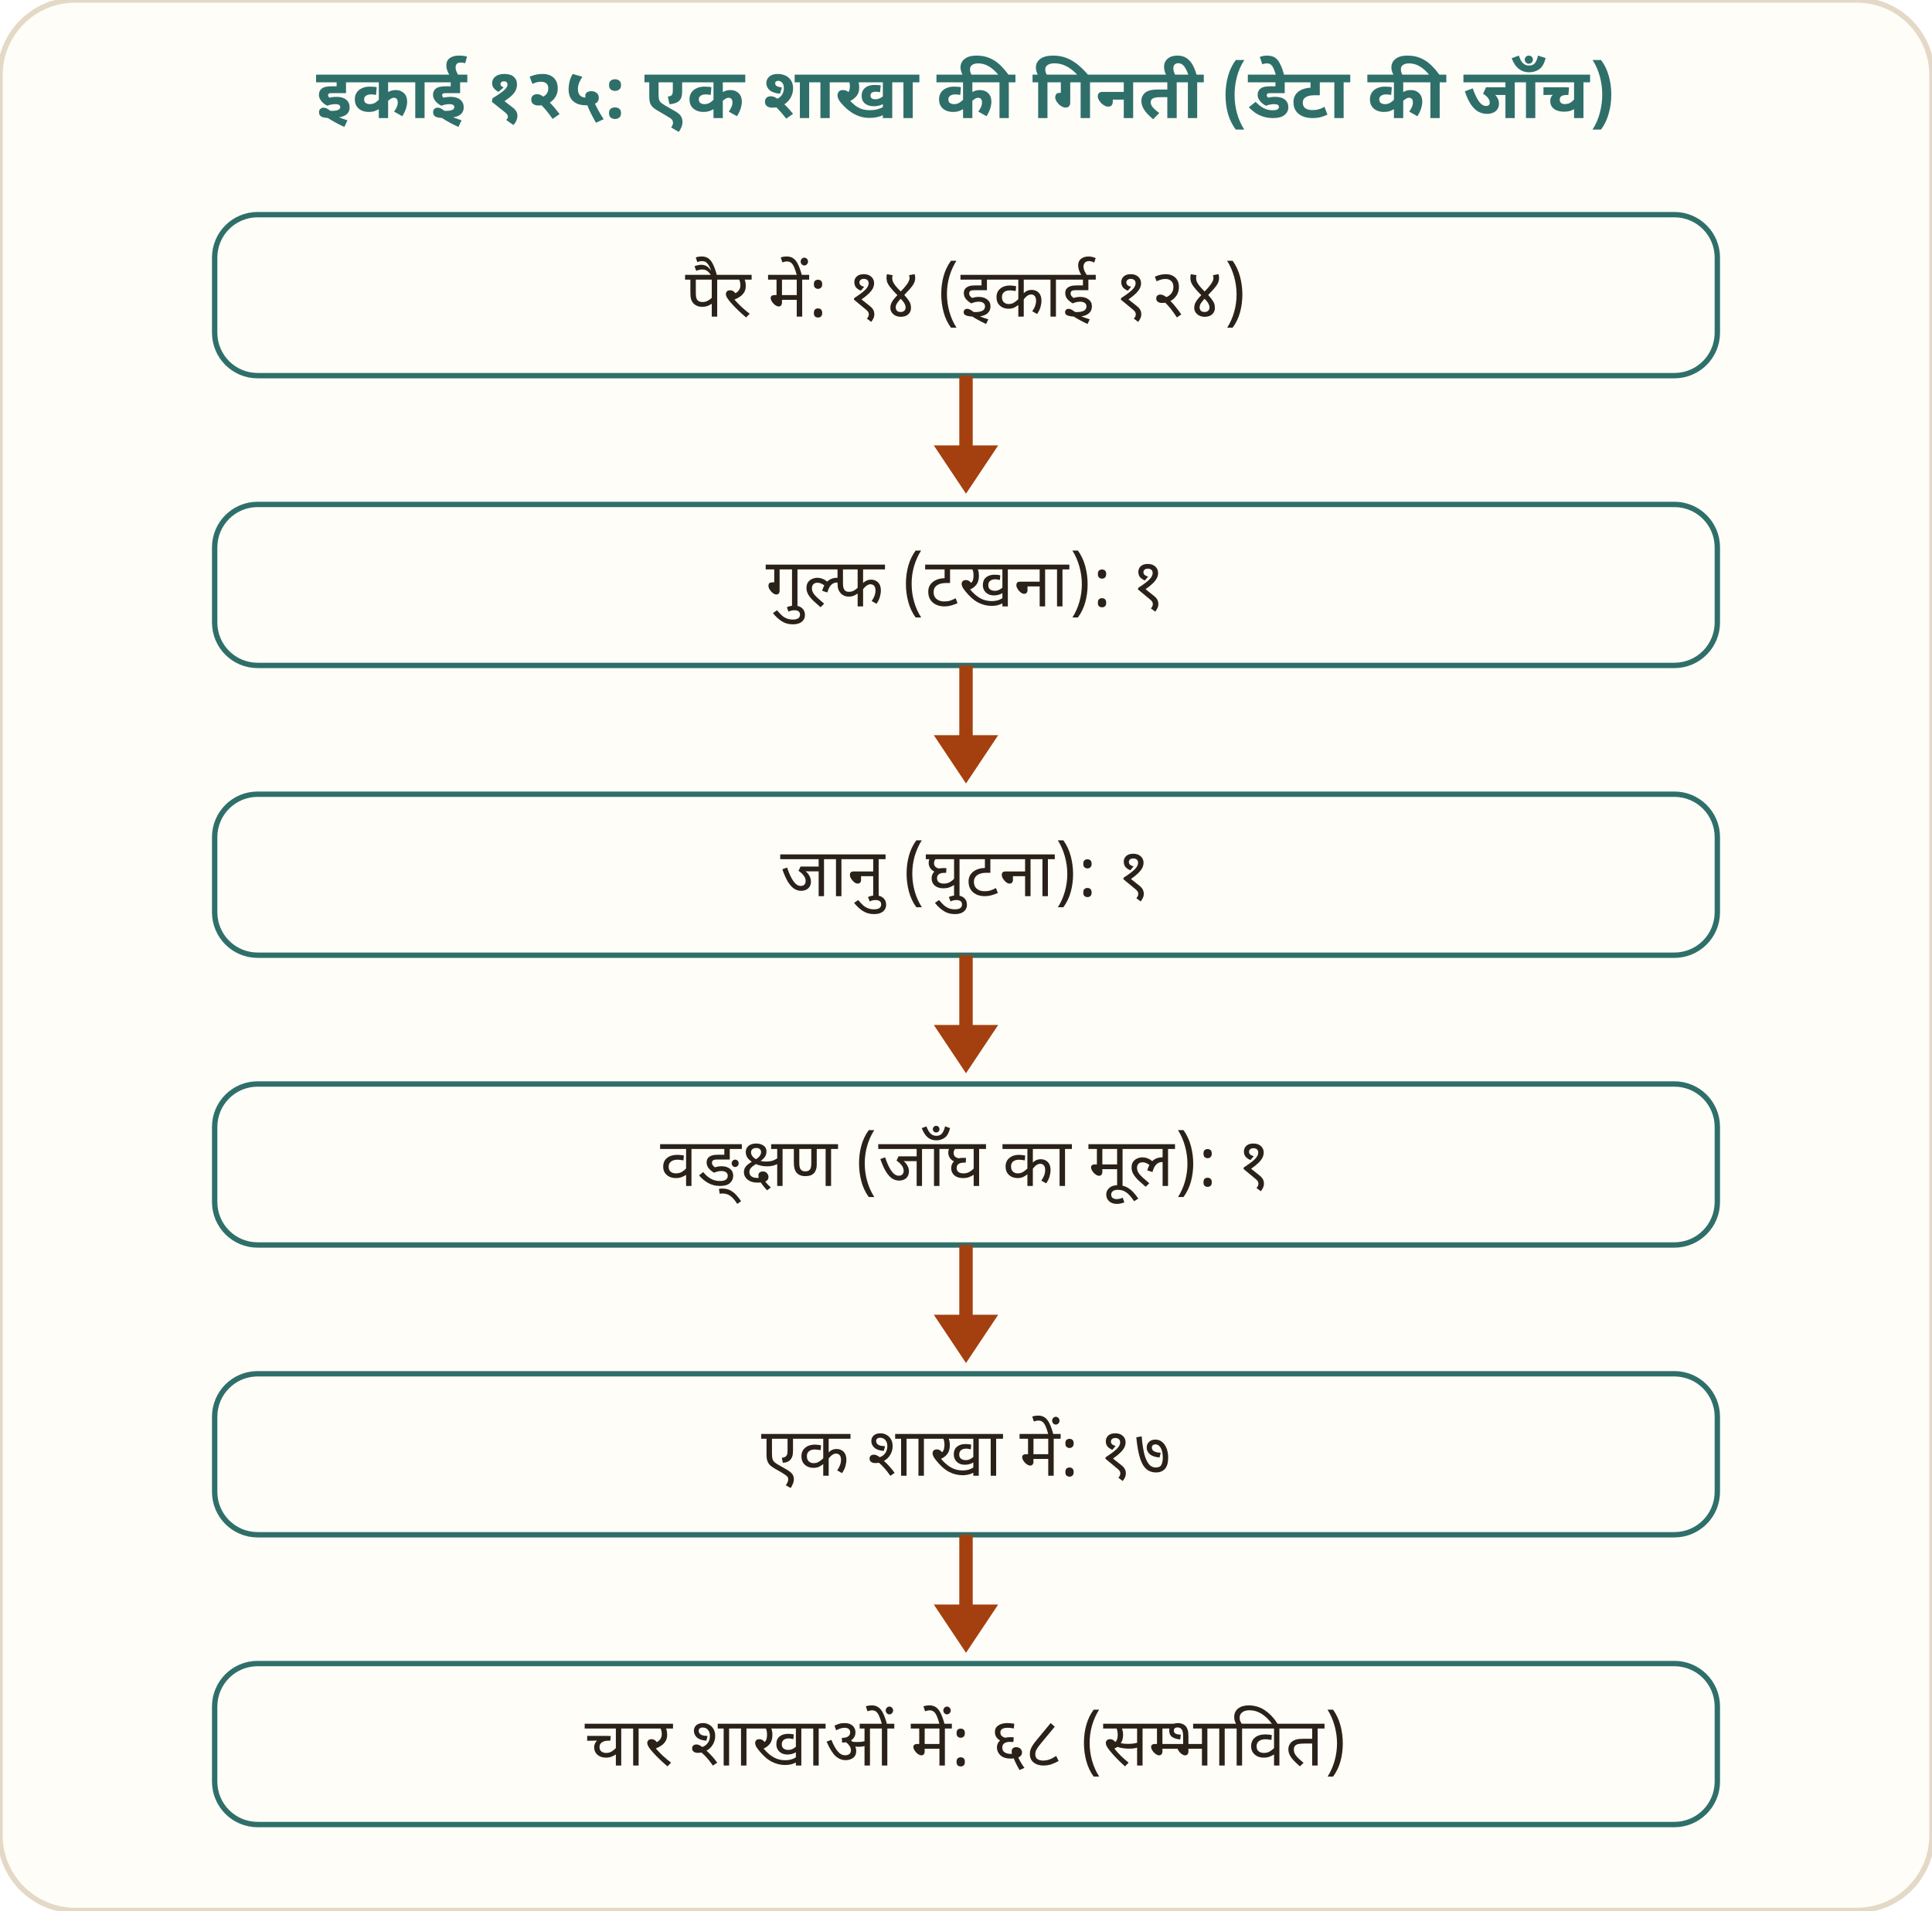
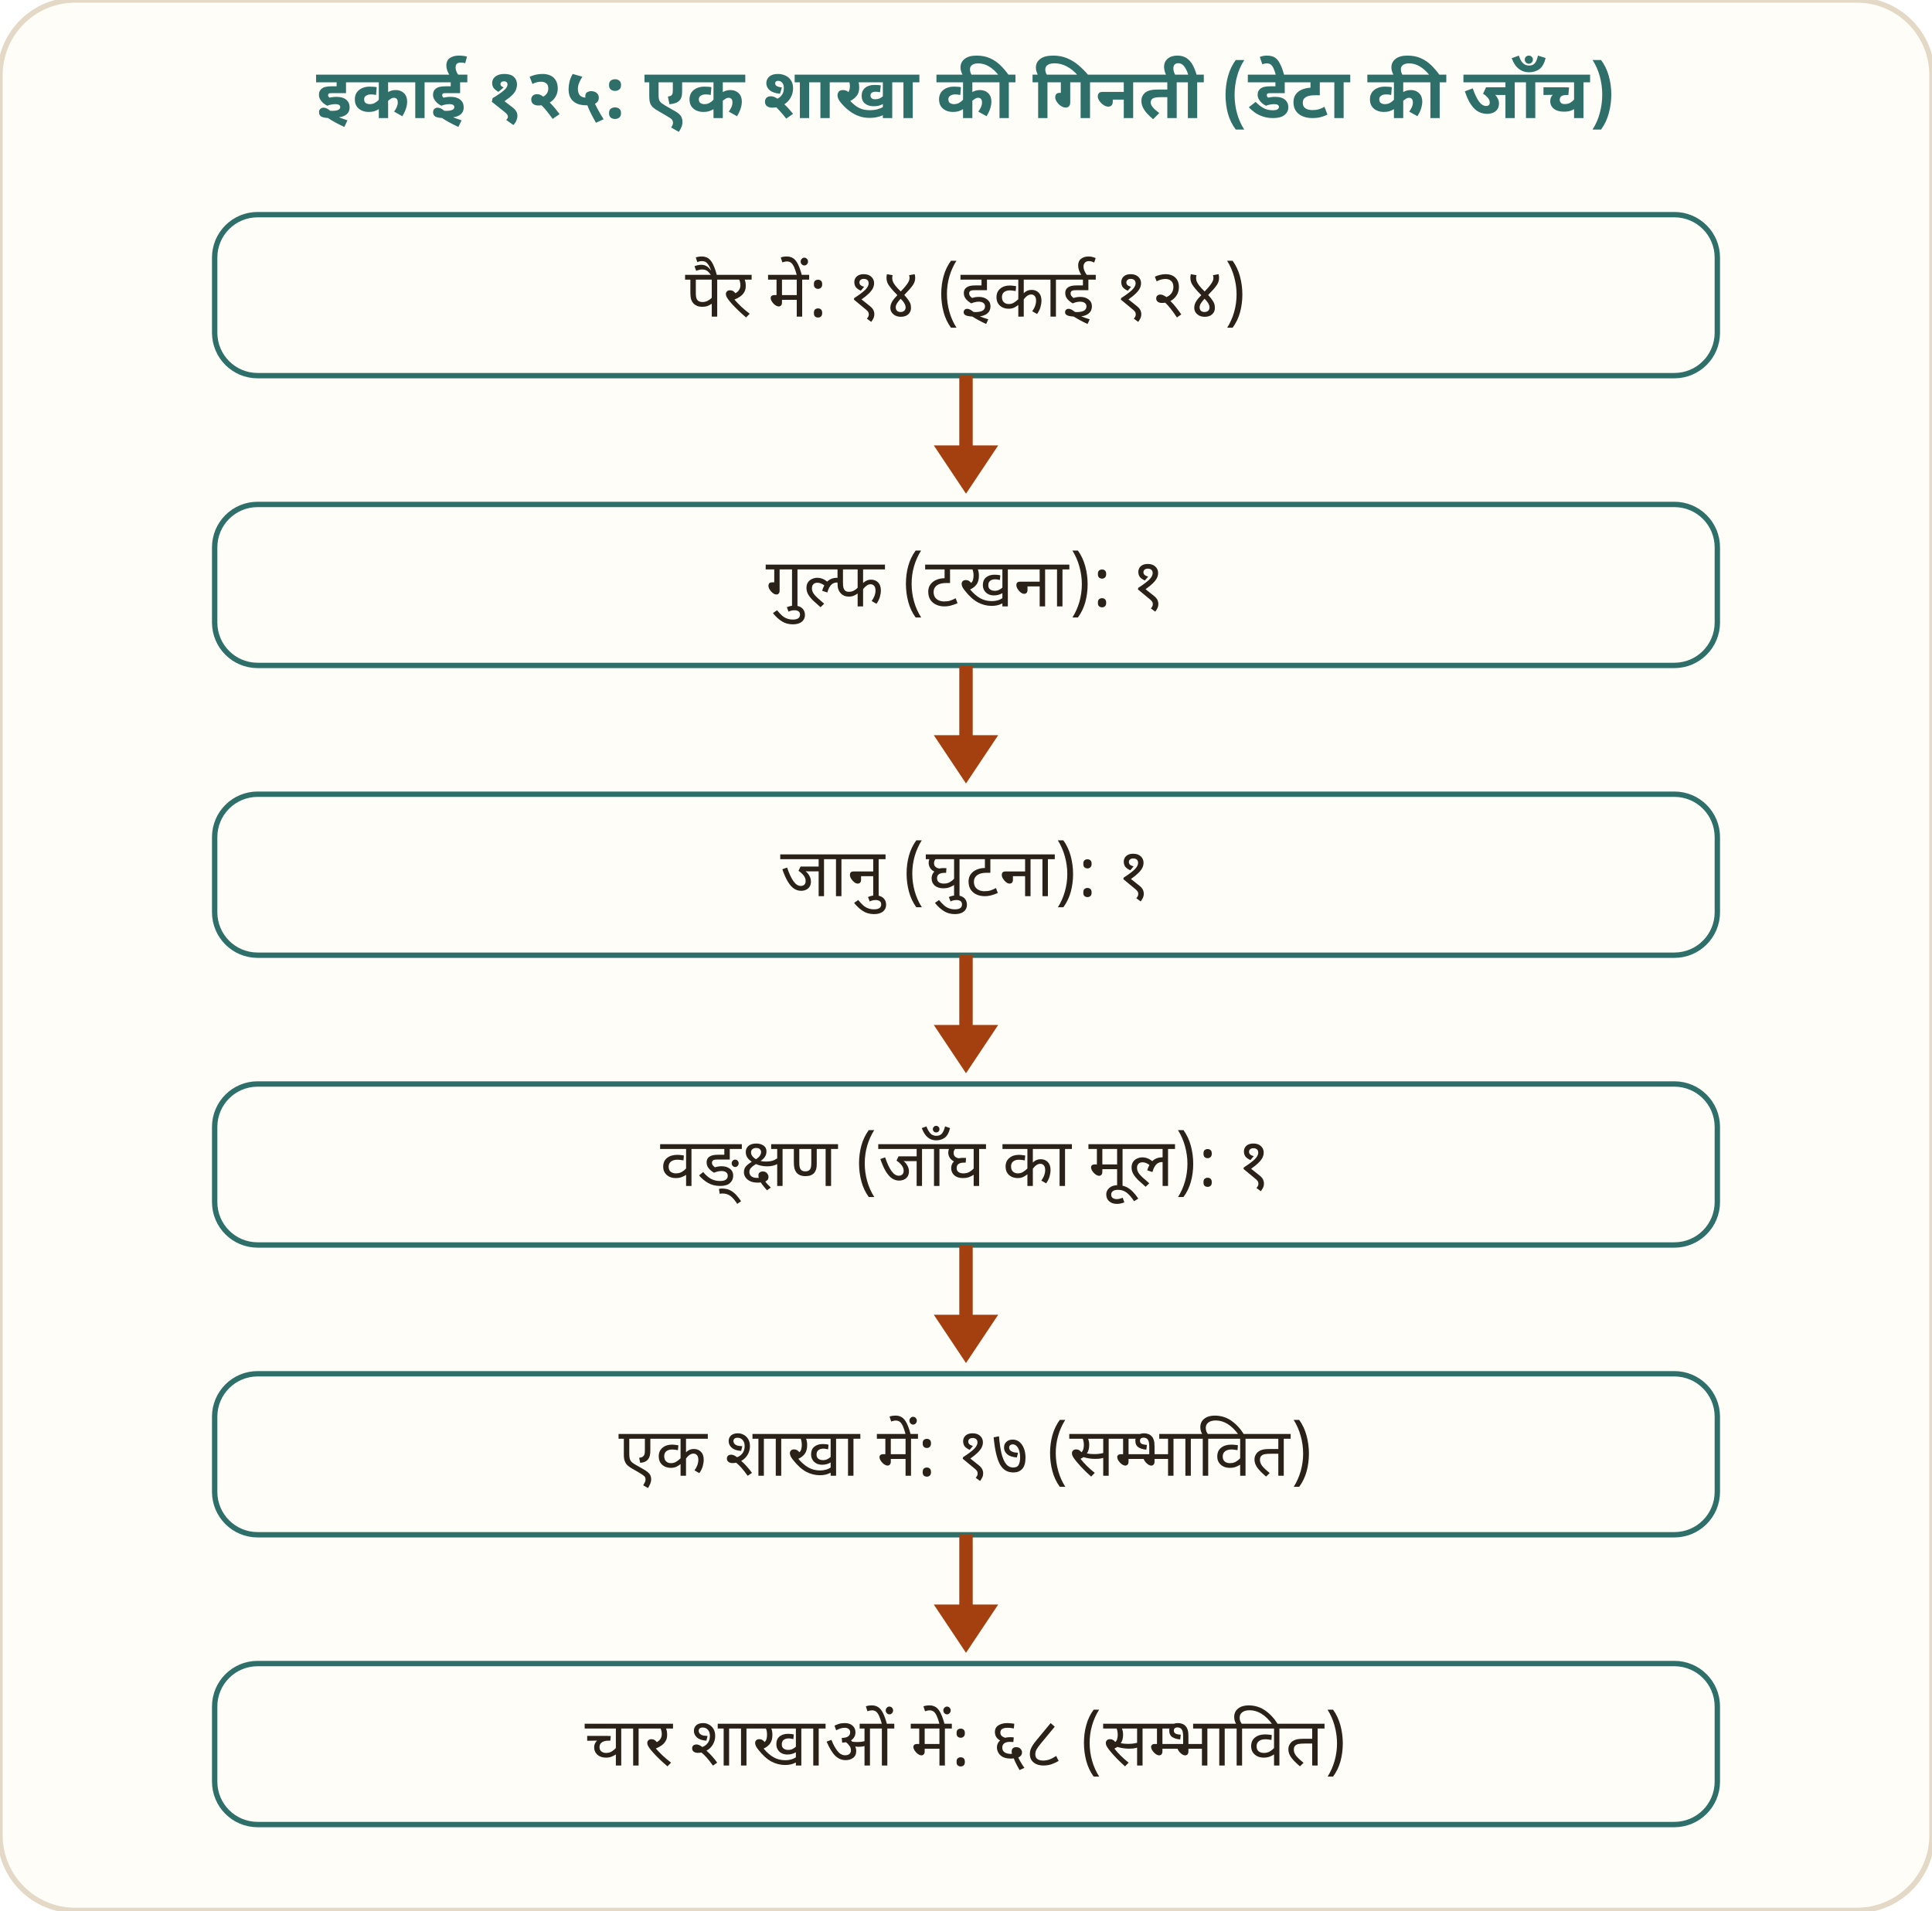
<svg xmlns="http://www.w3.org/2000/svg" viewBox="0 0 360 356" role="img">
  <rect width="360" height="356" rx="14" fill="#fffdf8" stroke="#e4d9c6" />
  <text x="180" y="22" font-family="'Noto Sans Devanagari','Mukta','Nirmala UI','Mangal',sans-serif" font-size="13" font-weight="700" fill="#2f6f6a" text-anchor="middle">इकाई १२५: एक शाखा की गिनती (डेटा की जाँच)</text>
  <rect x="40" y="40" width="280" height="30" rx="8" fill="#fffdf8" stroke="#2f6f6a" />
  <text x="180.0" y="59.0" font-family="'Noto Sans Devanagari','Mukta','Nirmala UI','Mangal',sans-serif" font-size="12.5" font-weight="500" fill="#2a2118" text-anchor="middle">पैर में: १४ (इकाई १२४)</text>
  <line x1="180" y1="70" x2="180" y2="86" stroke="#a4400f" stroke-width="2.5" />
  <polygon points="180,92 174,83 186,83" fill="#a4400f" />
  <rect x="40" y="94" width="280" height="30" rx="8" fill="#fffdf8" stroke="#2f6f6a" />
  <text x="180.0" y="113.0" font-family="'Noto Sans Devanagari','Mukta','Nirmala UI','Mangal',sans-serif" font-size="12.5" font-weight="500" fill="#2a2118" text-anchor="middle">गुल्फ (टखना): १</text>
  <line x1="180" y1="124" x2="180" y2="140" stroke="#a4400f" stroke-width="2.5" />
  <polygon points="180,146 174,137 186,137" fill="#a4400f" />
  <rect x="40" y="148" width="280" height="30" rx="8" fill="#fffdf8" stroke="#2f6f6a" />
  <text x="180.0" y="167.0" font-family="'Noto Sans Devanagari','Mukta','Nirmala UI','Mangal',sans-serif" font-size="12.5" font-weight="500" fill="#2a2118" text-anchor="middle">जानु (घुटना): १</text>
  <line x1="180" y1="178" x2="180" y2="194" stroke="#a4400f" stroke-width="2.5" />
  <polygon points="180,200 174,191 186,191" fill="#a4400f" />
  <rect x="40" y="202" width="280" height="30" rx="8" fill="#fffdf8" stroke="#2f6f6a" />
  <text x="180.0" y="221.0" font-family="'Noto Sans Devanagari','Mukta','Nirmala UI','Mangal',sans-serif" font-size="12.5" font-weight="500" fill="#2a2118" text-anchor="middle">वङ्क्षण (जाँघ का मूल): १</text>
  <line x1="180" y1="232" x2="180" y2="248" stroke="#a4400f" stroke-width="2.5" />
  <polygon points="180,254 174,245 186,245" fill="#a4400f" />
  <rect x="40" y="256" width="280" height="30" rx="8" fill="#fffdf8" stroke="#2f6f6a" />
-   <text x="180.0" y="275.0" font-family="'Noto Sans Devanagari','Mukta','Nirmala UI','Mangal',sans-serif" font-size="12.5" font-weight="500" fill="#2a2118" text-anchor="middle">एक शाखा में: १७</text>
+   <text x="180.0" y="275.0" font-family="'Noto Sans Devanagari','Mukta','Nirmala UI','Mangal',sans-serif" font-size="12.5" font-weight="500" fill="#2a2118" text-anchor="middle">एक शाखा में: १७ (सम्भावित)</text>
  <line x1="180" y1="286" x2="180" y2="302" stroke="#a4400f" stroke-width="2.5" />
  <polygon points="180,308 174,299 186,299" fill="#a4400f" />
  <rect x="40" y="310" width="280" height="30" rx="8" fill="#fffdf8" stroke="#2f6f6a" />
  <text x="180.0" y="329.0" font-family="'Noto Sans Devanagari','Mukta','Nirmala UI','Mangal',sans-serif" font-size="12.5" font-weight="500" fill="#2a2118" text-anchor="middle">चार शाखाओं में: ६८ (सम्भावित)</text>
</svg>
